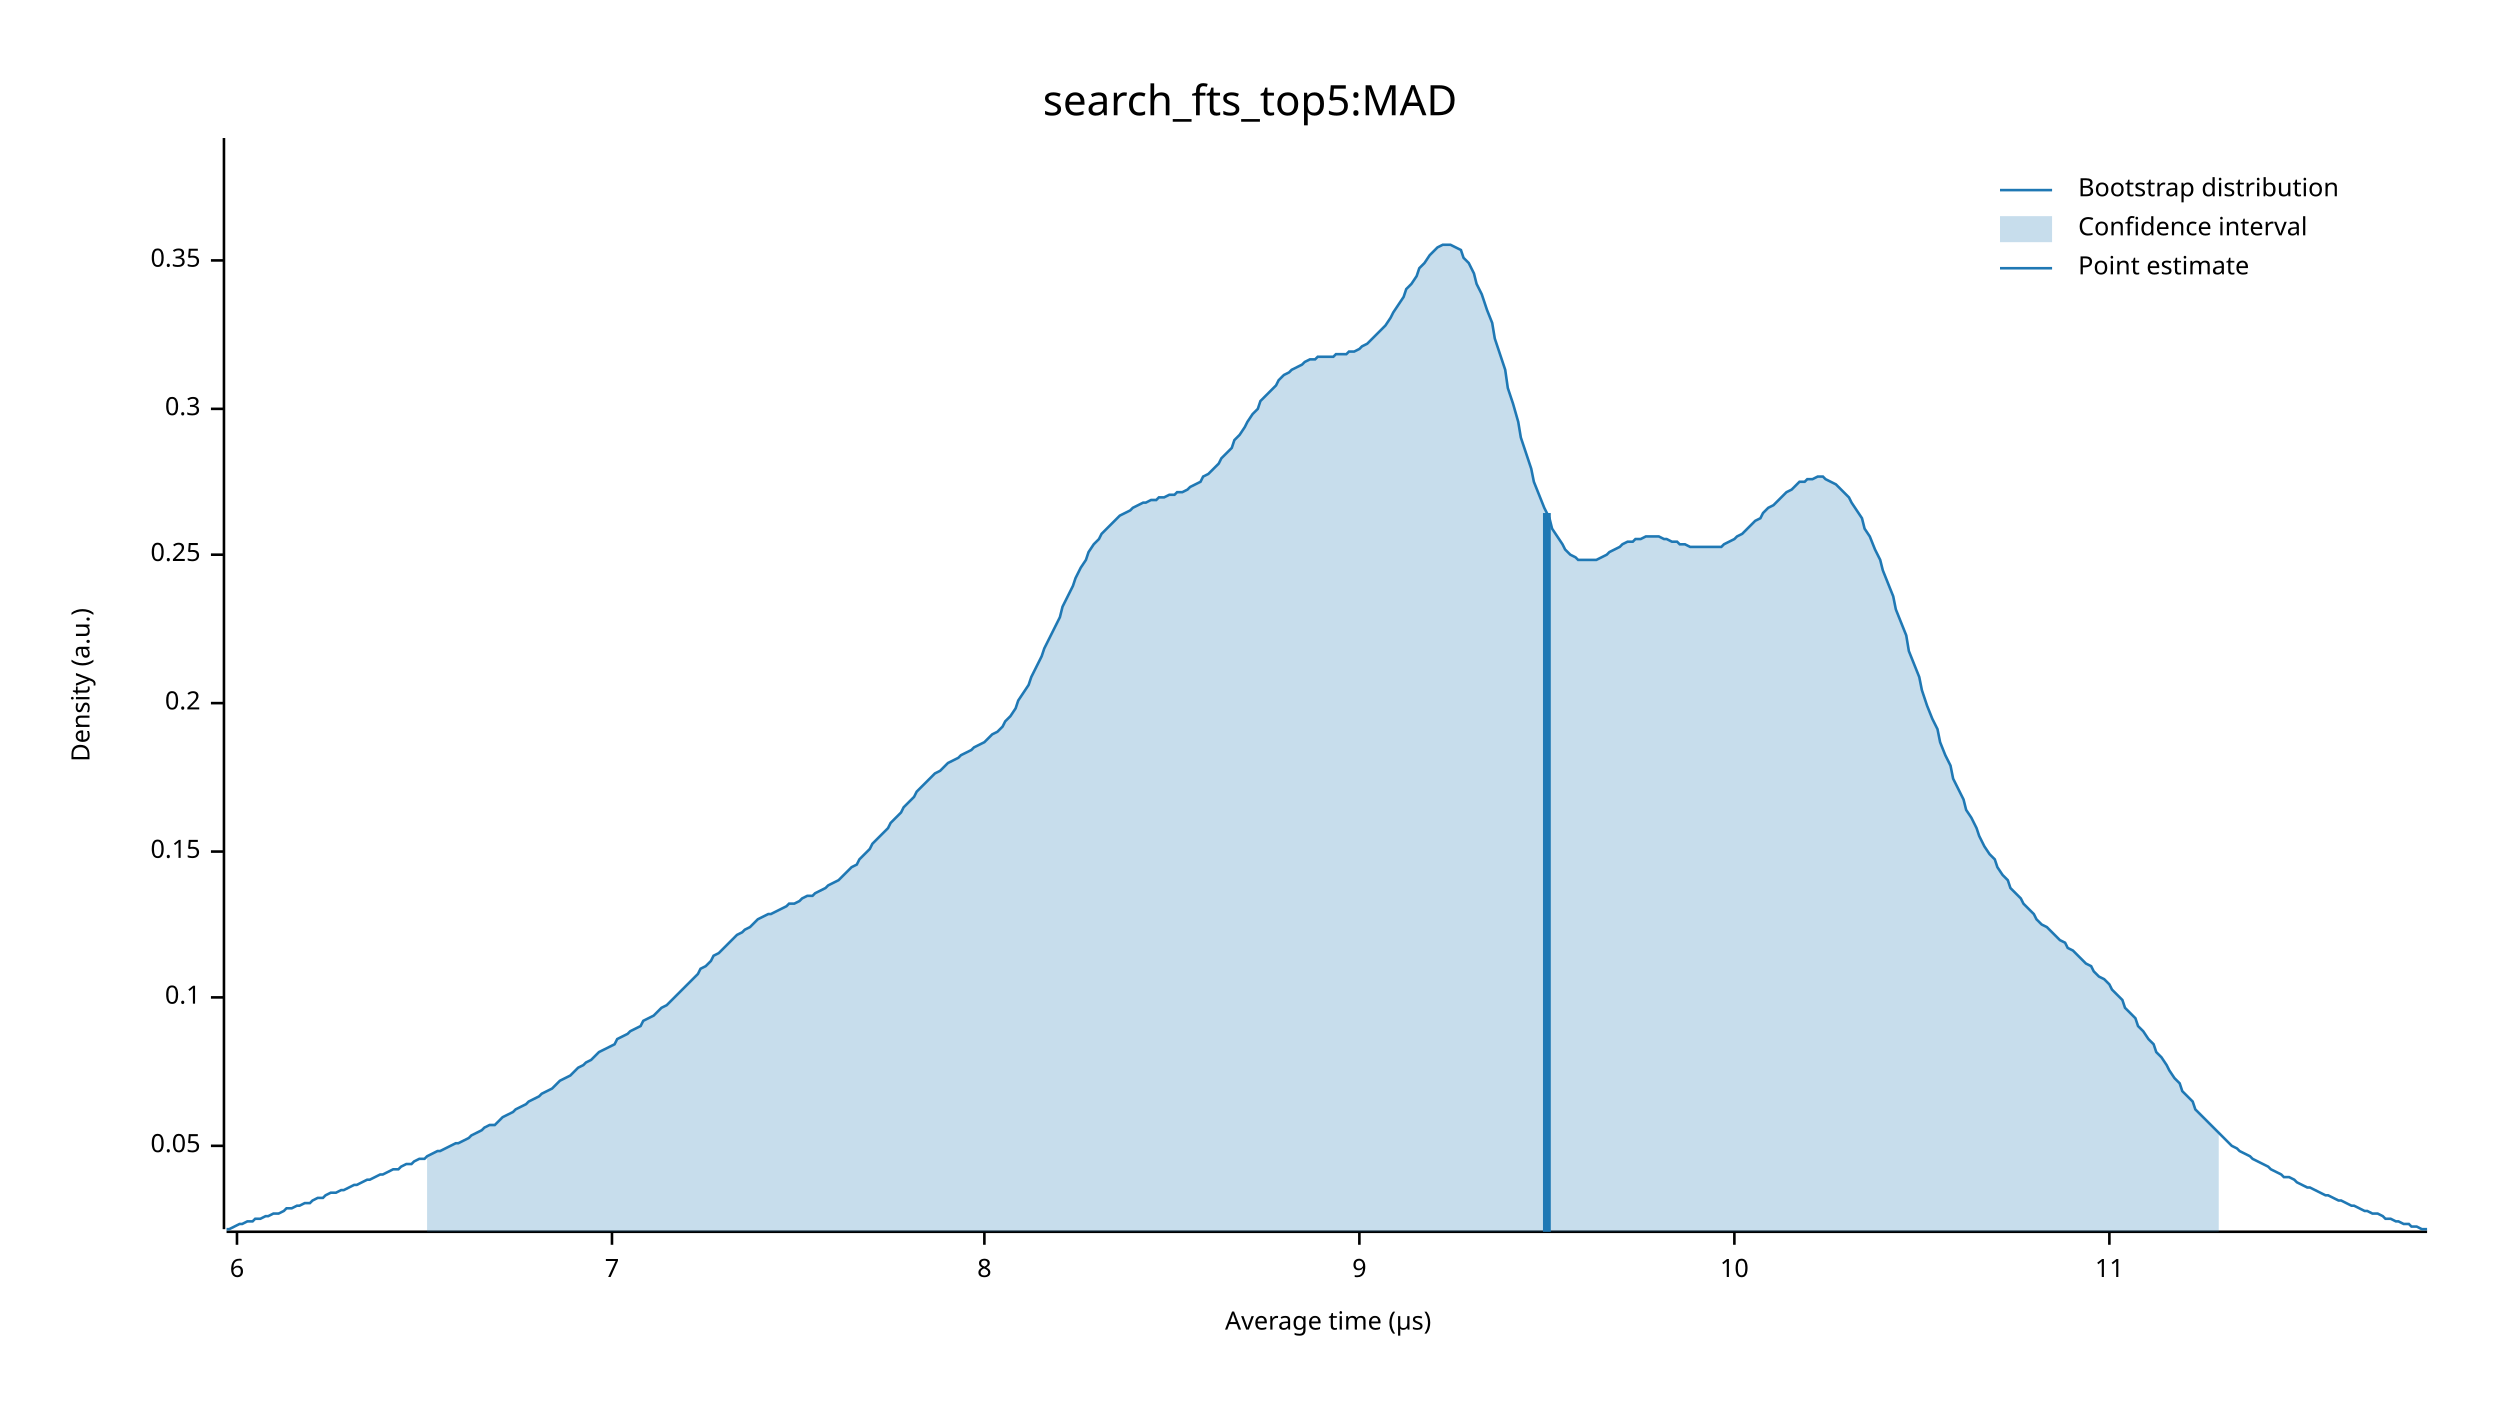
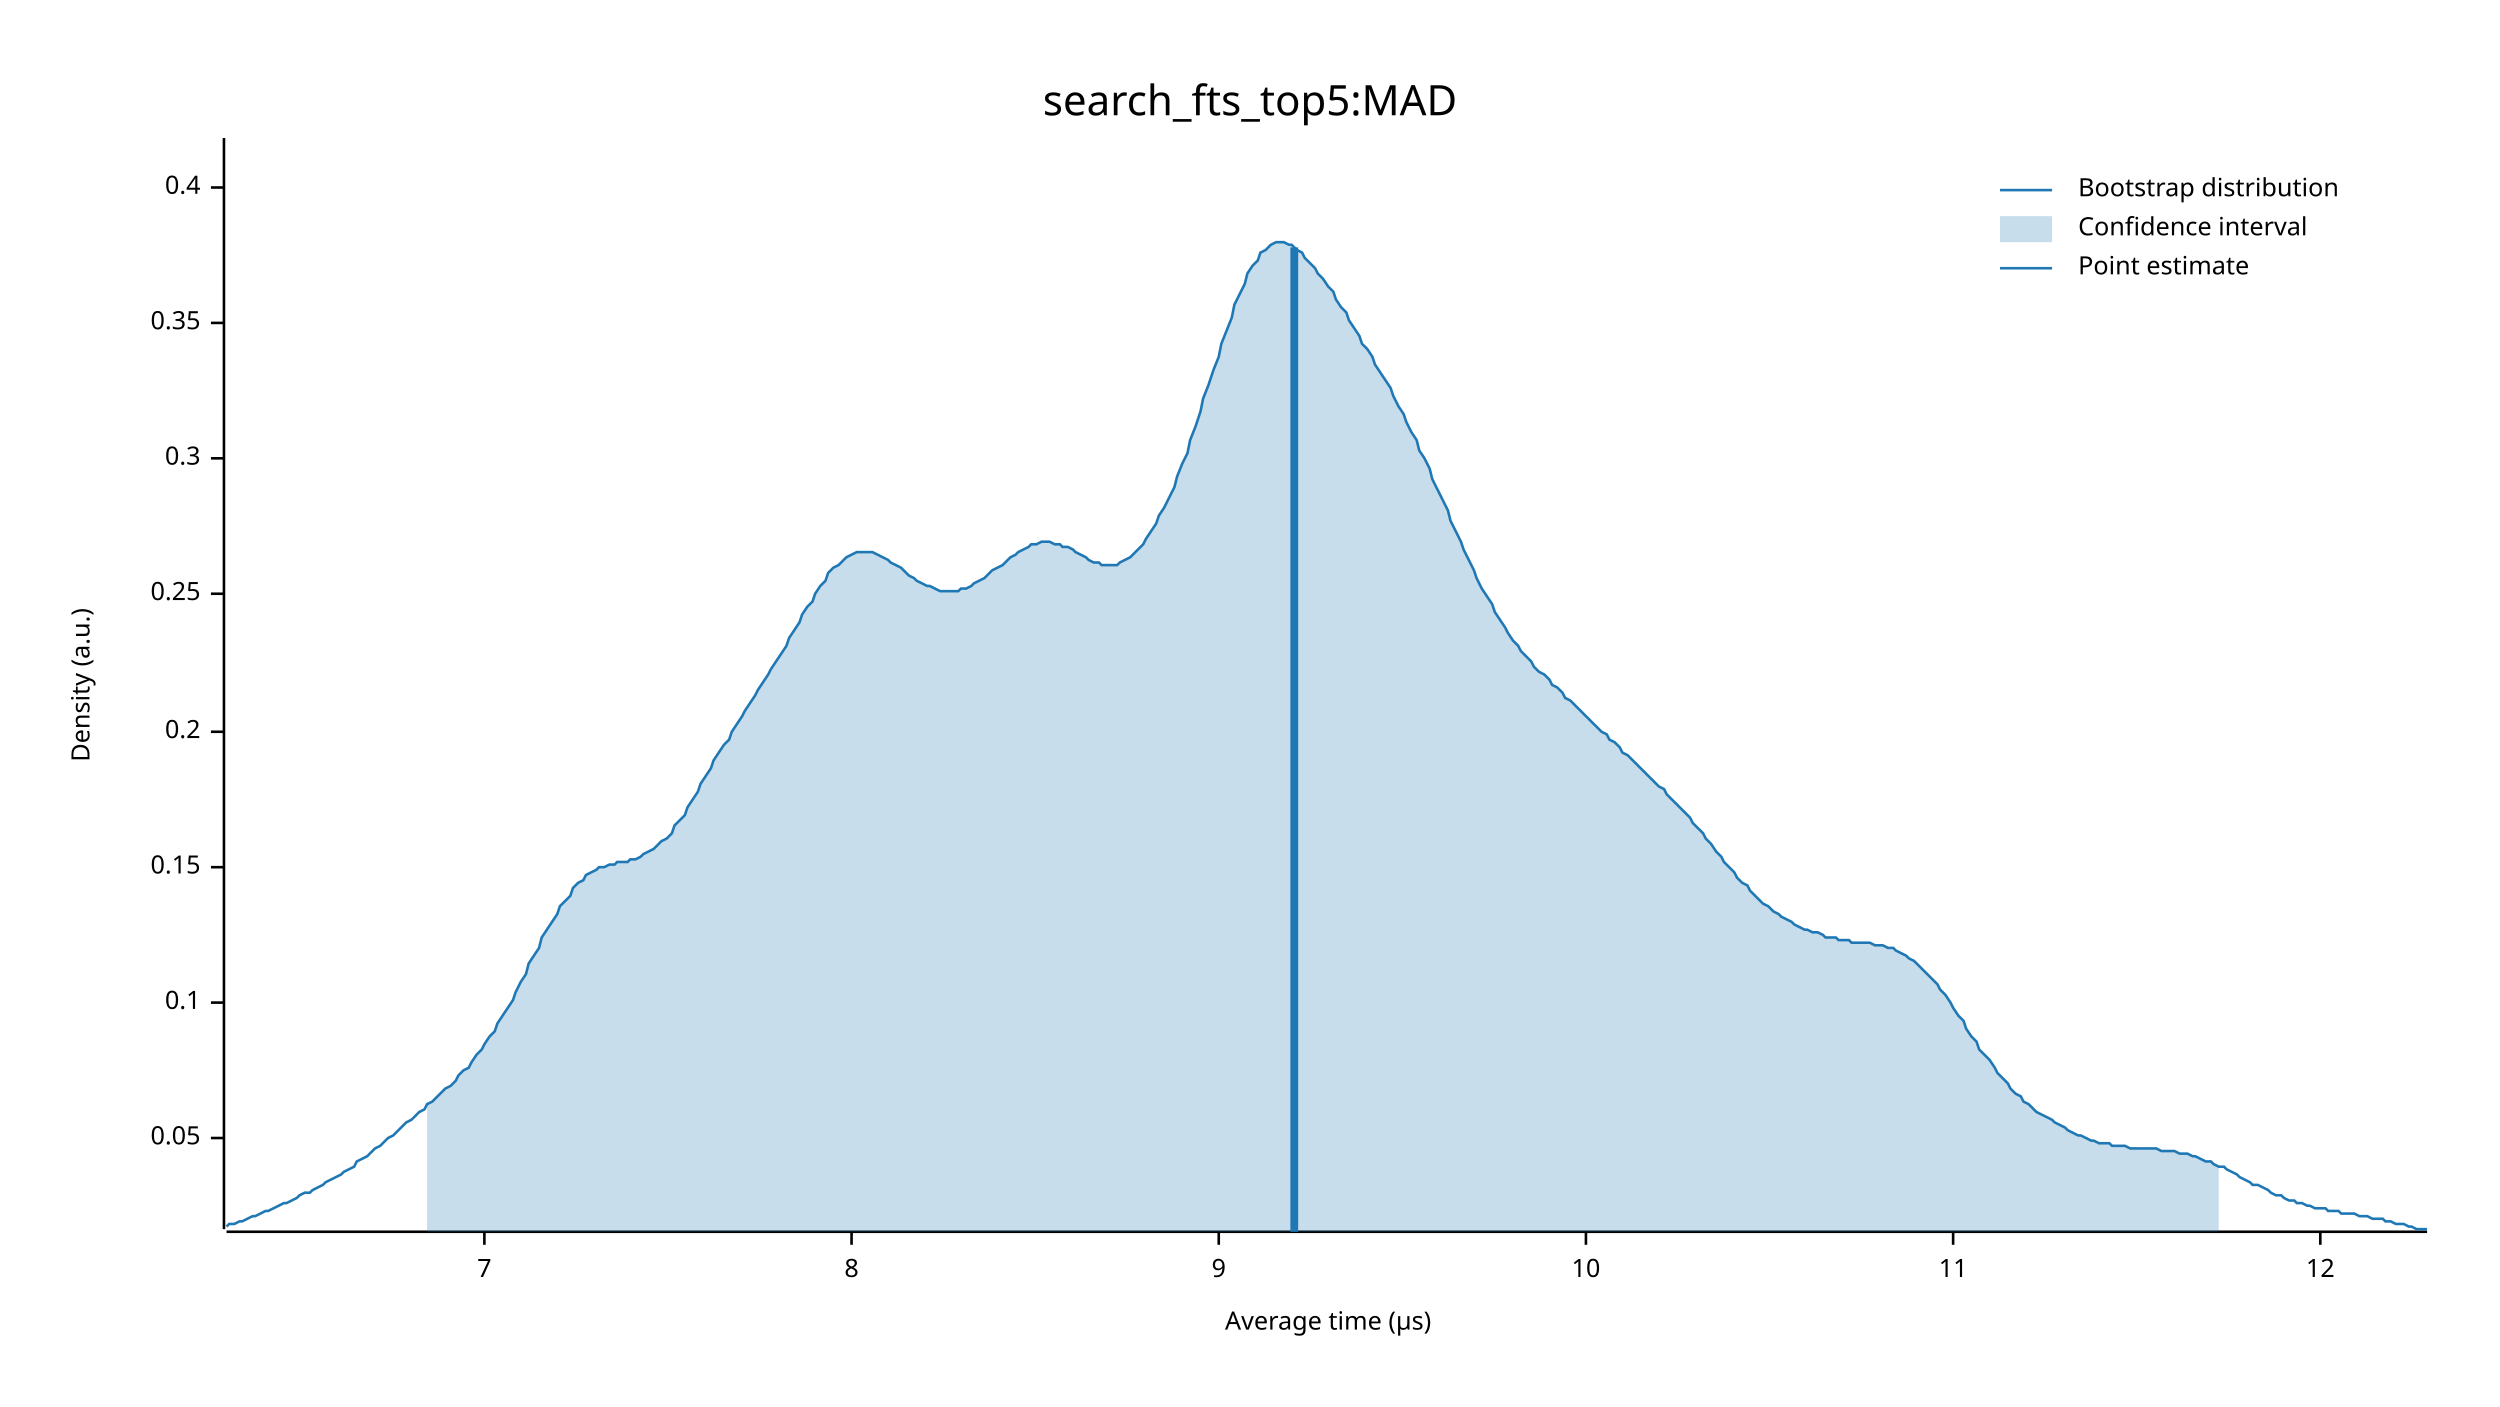
<svg xmlns="http://www.w3.org/2000/svg" width="960" height="540" viewBox="0 0 960 540">
  <text x="480" y="32" dy="0.76em" text-anchor="middle" font-family="sans-serif" font-size="16.129" opacity="1" fill="#000000">
search_fts_top5:MAD
</text>
  <text x="27" y="263" dy="0.76em" text-anchor="middle" font-family="sans-serif" font-size="9.677" opacity="1" fill="#000000" transform="rotate(270, 27, 263)">
Density (a.u.)
</text>
  <text x="510" y="513" dy="-0.5ex" text-anchor="middle" font-family="sans-serif" font-size="9.677" opacity="1" fill="#000000">
Average time (µs)
</text>
  <polyline fill="none" opacity="1" stroke="#000000" stroke-width="1" points="86,53 86,472 " />
-   <text x="77" y="440" dy="0.5ex" text-anchor="end" font-family="sans-serif" font-size="9.677" opacity="1" fill="#000000">
+   <text x="77" y="437" dy="0.5ex" text-anchor="end" font-family="sans-serif" font-size="9.677" opacity="1" fill="#000000">
0.05
</text>
-   <polyline fill="none" opacity="1" stroke="#000000" stroke-width="1" points="81,440 86,440 " />
-   <text x="77" y="383" dy="0.5ex" text-anchor="end" font-family="sans-serif" font-size="9.677" opacity="1" fill="#000000">
+   <polyline fill="none" opacity="1" stroke="#000000" stroke-width="1" points="81,437 86,437 " />
+   <text x="77" y="385" dy="0.5ex" text-anchor="end" font-family="sans-serif" font-size="9.677" opacity="1" fill="#000000">
0.1
</text>
-   <polyline fill="none" opacity="1" stroke="#000000" stroke-width="1" points="81,383 86,383 " />
-   <text x="77" y="327" dy="0.5ex" text-anchor="end" font-family="sans-serif" font-size="9.677" opacity="1" fill="#000000">
+   <polyline fill="none" opacity="1" stroke="#000000" stroke-width="1" points="81,385 86,385 " />
+   <text x="77" y="333" dy="0.5ex" text-anchor="end" font-family="sans-serif" font-size="9.677" opacity="1" fill="#000000">
0.15
</text>
-   <polyline fill="none" opacity="1" stroke="#000000" stroke-width="1" points="81,327 86,327 " />
-   <text x="77" y="270" dy="0.5ex" text-anchor="end" font-family="sans-serif" font-size="9.677" opacity="1" fill="#000000">
+   <polyline fill="none" opacity="1" stroke="#000000" stroke-width="1" points="81,333 86,333 " />
+   <text x="77" y="281" dy="0.5ex" text-anchor="end" font-family="sans-serif" font-size="9.677" opacity="1" fill="#000000">
0.2
</text>
-   <polyline fill="none" opacity="1" stroke="#000000" stroke-width="1" points="81,270 86,270 " />
-   <text x="77" y="213" dy="0.5ex" text-anchor="end" font-family="sans-serif" font-size="9.677" opacity="1" fill="#000000">
+   <polyline fill="none" opacity="1" stroke="#000000" stroke-width="1" points="81,281 86,281 " />
+   <text x="77" y="228" dy="0.5ex" text-anchor="end" font-family="sans-serif" font-size="9.677" opacity="1" fill="#000000">
0.25
</text>
-   <polyline fill="none" opacity="1" stroke="#000000" stroke-width="1" points="81,213 86,213 " />
-   <text x="77" y="157" dy="0.5ex" text-anchor="end" font-family="sans-serif" font-size="9.677" opacity="1" fill="#000000">
+   <polyline fill="none" opacity="1" stroke="#000000" stroke-width="1" points="81,228 86,228 " />
+   <text x="77" y="176" dy="0.5ex" text-anchor="end" font-family="sans-serif" font-size="9.677" opacity="1" fill="#000000">
0.3
</text>
-   <polyline fill="none" opacity="1" stroke="#000000" stroke-width="1" points="81,157 86,157 " />
-   <text x="77" y="100" dy="0.5ex" text-anchor="end" font-family="sans-serif" font-size="9.677" opacity="1" fill="#000000">
+   <polyline fill="none" opacity="1" stroke="#000000" stroke-width="1" points="81,176 86,176 " />
+   <text x="77" y="124" dy="0.5ex" text-anchor="end" font-family="sans-serif" font-size="9.677" opacity="1" fill="#000000">
0.35
</text>
-   <polyline fill="none" opacity="1" stroke="#000000" stroke-width="1" points="81,100 86,100 " />
+   <polyline fill="none" opacity="1" stroke="#000000" stroke-width="1" points="81,124 86,124 " />
+   <text x="77" y="72" dy="0.5ex" text-anchor="end" font-family="sans-serif" font-size="9.677" opacity="1" fill="#000000">
+ 0.4
+ </text>
+   <polyline fill="none" opacity="1" stroke="#000000" stroke-width="1" points="81,72 86,72 " />
  <polyline fill="none" opacity="1" stroke="#000000" stroke-width="1" points="87,473 932,473 " />
-   <text x="91" y="483" dy="0.76em" text-anchor="middle" font-family="sans-serif" font-size="9.677" opacity="1" fill="#000000">
- 6
- </text>
-   <polyline fill="none" opacity="1" stroke="#000000" stroke-width="1" points="91,473 91,478 " />
-   <text x="235" y="483" dy="0.76em" text-anchor="middle" font-family="sans-serif" font-size="9.677" opacity="1" fill="#000000">
+   <text x="186" y="483" dy="0.76em" text-anchor="middle" font-family="sans-serif" font-size="9.677" opacity="1" fill="#000000">
7
</text>
-   <polyline fill="none" opacity="1" stroke="#000000" stroke-width="1" points="235,473 235,478 " />
-   <text x="378" y="483" dy="0.76em" text-anchor="middle" font-family="sans-serif" font-size="9.677" opacity="1" fill="#000000">
+   <polyline fill="none" opacity="1" stroke="#000000" stroke-width="1" points="186,473 186,478 " />
+   <text x="327" y="483" dy="0.76em" text-anchor="middle" font-family="sans-serif" font-size="9.677" opacity="1" fill="#000000">
8
</text>
-   <polyline fill="none" opacity="1" stroke="#000000" stroke-width="1" points="378,473 378,478 " />
-   <text x="522" y="483" dy="0.76em" text-anchor="middle" font-family="sans-serif" font-size="9.677" opacity="1" fill="#000000">
+   <polyline fill="none" opacity="1" stroke="#000000" stroke-width="1" points="327,473 327,478 " />
+   <text x="468" y="483" dy="0.76em" text-anchor="middle" font-family="sans-serif" font-size="9.677" opacity="1" fill="#000000">
9
</text>
-   <polyline fill="none" opacity="1" stroke="#000000" stroke-width="1" points="522,473 522,478 " />
-   <text x="666" y="483" dy="0.76em" text-anchor="middle" font-family="sans-serif" font-size="9.677" opacity="1" fill="#000000">
+   <polyline fill="none" opacity="1" stroke="#000000" stroke-width="1" points="468,473 468,478 " />
+   <text x="609" y="483" dy="0.76em" text-anchor="middle" font-family="sans-serif" font-size="9.677" opacity="1" fill="#000000">
10
</text>
-   <polyline fill="none" opacity="1" stroke="#000000" stroke-width="1" points="666,473 666,478 " />
-   <text x="810" y="483" dy="0.76em" text-anchor="middle" font-family="sans-serif" font-size="9.677" opacity="1" fill="#000000">
+   <polyline fill="none" opacity="1" stroke="#000000" stroke-width="1" points="609,473 609,478 " />
+   <text x="750" y="483" dy="0.76em" text-anchor="middle" font-family="sans-serif" font-size="9.677" opacity="1" fill="#000000">
11
</text>
-   <polyline fill="none" opacity="1" stroke="#000000" stroke-width="1" points="810,473 810,478 " />
-   <polyline fill="none" opacity="1" stroke="#1F78B4" stroke-width="1" points="87,472 88,472 90,471 92,470 93,470 95,469 97,469 98,468 100,468 102,467 103,467 105,466 107,466 109,465 110,464 112,464 114,463 115,463 117,462 119,462 120,461 122,460 124,460 125,459 127,458 129,458 131,457 132,457 134,456 136,455 137,455 139,454 141,453 142,453 144,452 146,451 147,451 149,450 151,449 153,449 154,448 156,447 158,447 159,446 161,445 163,445 164,444 166,443 168,442 169,442 171,441 173,440 175,439 176,439 178,438 180,437 181,436 183,435 185,434 186,433 188,432 190,432 191,431 193,429 195,428 197,427 198,426 200,425 202,424 203,423 205,422 207,421 208,420 210,419 212,418 214,416 215,415 217,414 219,413 220,412 222,410 224,409 225,408 227,407 229,405 230,404 232,403 234,402 236,401 237,399 239,398 241,397 242,396 244,395 246,394 247,392 249,391 251,390 252,389 254,387 256,386 258,384 259,383 261,381 263,379 264,378 266,376 268,374 269,372 271,371 273,369 274,367 276,366 278,364 280,362 281,361 283,359 285,358 286,357 288,356 290,354 291,353 293,352 295,351 296,351 298,350 300,349 302,348 303,347 305,347 307,346 308,345 310,344 312,344 313,343 315,342 317,341 318,340 320,339 322,338 324,336 325,335 327,333 329,332 330,330 332,328 334,326 335,324 337,322 339,320 341,318 342,316 344,314 346,312 347,310 349,308 351,306 352,304 354,302 356,300 357,299 359,297 361,296 363,294 364,293 366,292 368,291 369,290 371,289 373,288 374,287 376,286 378,285 379,284 381,282 383,281 385,279 386,277 388,275 390,272 391,269 393,266 395,263 396,260 398,256 400,252 401,249 403,245 405,241 407,237 408,233 410,229 412,225 413,222 415,218 417,215 418,212 420,209 422,207 423,205 425,203 427,201 429,199 430,198 432,197 434,196 435,195 437,194 439,193 440,193 442,192 444,192 445,191 447,191 449,190 451,190 452,189 454,189 456,188 457,187 459,186 461,185 462,183 464,182 466,180 468,178 469,176 471,174 473,172 474,169 476,167 478,164 479,162 481,159 483,157 484,154 486,152 488,150 490,148 491,146 493,144 495,143 496,142 498,141 500,140 501,139 503,138 505,138 506,137 508,137 510,137 512,137 513,136 515,136 517,136 518,135 520,135 522,134 523,133 525,132 527,130 528,129 530,127 532,125 534,122 535,120 537,117 539,114 540,111 542,109 544,106 545,103 547,101 549,98 550,97 552,95 554,94 556,94 557,94 559,95 561,96 562,99 564,101 566,105 567,109 569,113 571,119 573,124 574,130 576,136 578,142 579,149 581,155 583,162 584,168 586,174 588,180 589,185 591,190 593,195 595,199 596,203 598,206 600,209 601,211 603,213 605,214 606,215 608,215 610,215 611,215 613,215 615,214 617,213 618,212 620,211 622,210 623,209 625,208 627,208 628,207 630,207 632,206 633,206 635,206 637,206 639,207 640,207 642,208 644,208 645,209 647,209 649,210 650,210 652,210 654,210 655,210 657,210 659,210 661,210 662,209 664,208 666,207 667,206 669,205 671,203 672,202 674,200 676,199 677,197 679,195 681,194 683,192 684,191 686,189 688,188 689,187 691,185 693,185 694,184 696,184 698,183 700,183 701,184 703,185 705,186 706,187 708,189 710,191 711,193 713,196 715,199 716,203 718,206 720,211 722,215 723,219 725,224 727,229 728,234 730,239 732,244 733,250 735,255 737,260 738,265 740,271 742,276 744,280 745,285 747,290 749,294 750,299 752,303 754,307 755,311 757,314 759,318 760,321 762,325 764,328 766,330 767,333 769,336 771,338 772,341 774,343 776,345 777,347 779,349 781,351 782,353 784,355 786,356 788,358 789,359 791,361 793,362 794,364 796,365 798,367 799,368 801,370 803,371 804,373 806,375 808,376 810,378 811,380 813,382 815,384 816,387 818,389 820,391 821,394 823,396 825,399 827,401 828,404 830,406 832,409 833,411 835,414 837,416 838,419 840,421 842,423 843,426 845,428 847,430 849,432 850,433 852,435 854,437 855,438 857,440 859,441 860,442 862,443 864,444 865,445 867,446 869,447 871,448 872,449 874,450 876,451 877,452 879,452 881,453 882,454 884,455 886,456 887,456 889,457 891,458 893,459 894,459 896,460 898,461 899,461 901,462 903,463 904,463 906,464 908,465 909,465 911,466 913,466 915,467 916,468 918,468 920,469 921,469 923,470 925,470 926,471 928,471 930,472 932,472 " />
-   <polygon opacity="0.25" fill="#1F78B4" points="164,444 166,443 168,442 169,442 171,441 173,440 175,439 176,439 178,438 180,437 181,436 183,435 185,434 186,433 188,432 190,432 191,431 193,429 195,428 197,427 198,426 200,425 202,424 203,423 205,422 207,421 208,420 210,419 212,418 214,416 215,415 217,414 219,413 220,412 222,410 224,409 225,408 227,407 229,405 230,404 232,403 234,402 236,401 237,399 239,398 241,397 242,396 244,395 246,394 247,392 249,391 251,390 252,389 254,387 256,386 258,384 259,383 261,381 263,379 264,378 266,376 268,374 269,372 271,371 273,369 274,367 276,366 278,364 280,362 281,361 283,359 285,358 286,357 288,356 290,354 291,353 293,352 295,351 296,351 298,350 300,349 302,348 303,347 305,347 307,346 308,345 310,344 312,344 313,343 315,342 317,341 318,340 320,339 322,338 324,336 325,335 327,333 329,332 330,330 332,328 334,326 335,324 337,322 339,320 341,318 342,316 344,314 346,312 347,310 349,308 351,306 352,304 354,302 356,300 357,299 359,297 361,296 363,294 364,293 366,292 368,291 369,290 371,289 373,288 374,287 376,286 378,285 379,284 381,282 383,281 385,279 386,277 388,275 390,272 391,269 393,266 395,263 396,260 398,256 400,252 401,249 403,245 405,241 407,237 408,233 410,229 412,225 413,222 415,218 417,215 418,212 420,209 422,207 423,205 425,203 427,201 429,199 430,198 432,197 434,196 435,195 437,194 439,193 440,193 442,192 444,192 445,191 447,191 449,190 451,190 452,189 454,189 456,188 457,187 459,186 461,185 462,183 464,182 466,180 468,178 469,176 471,174 473,172 474,169 476,167 478,164 479,162 481,159 483,157 484,154 486,152 488,150 490,148 491,146 493,144 495,143 496,142 498,141 500,140 501,139 503,138 505,138 506,137 508,137 510,137 512,137 513,136 515,136 517,136 518,135 520,135 522,134 523,133 525,132 527,130 528,129 530,127 532,125 534,122 535,120 537,117 539,114 540,111 542,109 544,106 545,103 547,101 549,98 550,97 552,95 554,94 556,94 557,94 559,95 561,96 562,99 564,101 566,105 567,109 569,113 571,119 573,124 574,130 576,136 578,142 579,149 581,155 583,162 584,168 586,174 588,180 589,185 591,190 593,195 595,199 596,203 598,206 600,209 601,211 603,213 605,214 606,215 608,215 610,215 611,215 613,215 615,214 617,213 618,212 620,211 622,210 623,209 625,208 627,208 628,207 630,207 632,206 633,206 635,206 637,206 639,207 640,207 642,208 644,208 645,209 647,209 649,210 650,210 652,210 654,210 655,210 657,210 659,210 661,210 662,209 664,208 666,207 667,206 669,205 671,203 672,202 674,200 676,199 677,197 679,195 681,194 683,192 684,191 686,189 688,188 689,187 691,185 693,185 694,184 696,184 698,183 700,183 701,184 703,185 705,186 706,187 708,189 710,191 711,193 713,196 715,199 716,203 718,206 720,211 722,215 723,219 725,224 727,229 728,234 730,239 732,244 733,250 735,255 737,260 738,265 740,271 742,276 744,280 745,285 747,290 749,294 750,299 752,303 754,307 755,311 757,314 759,318 760,321 762,325 764,328 766,330 767,333 769,336 771,338 772,341 774,343 776,345 777,347 779,349 781,351 782,353 784,355 786,356 788,358 789,359 791,361 793,362 794,364 796,365 798,367 799,368 801,370 803,371 804,373 806,375 808,376 810,378 811,380 813,382 815,384 816,387 818,389 820,391 821,394 823,396 825,399 827,401 828,404 830,406 832,409 833,411 835,414 837,416 838,419 840,421 842,423 843,426 845,428 847,430 849,432 850,433 852,435 852,473 164,473 " />
-   <polyline fill="none" opacity="1" stroke="#1F78B4" stroke-width="3" points="594,473 594,197 " />
+   <polyline fill="none" opacity="1" stroke="#000000" stroke-width="1" points="750,473 750,478 " />
+   <text x="891" y="483" dy="0.76em" text-anchor="middle" font-family="sans-serif" font-size="9.677" opacity="1" fill="#000000">
+ 12
+ </text>
+   <polyline fill="none" opacity="1" stroke="#000000" stroke-width="1" points="891,473 891,478 " />
+   <polyline fill="none" opacity="1" stroke="#1F78B4" stroke-width="1" points="87,471 88,470 90,470 92,469 93,469 95,468 97,467 98,467 100,466 102,465 103,465 105,464 107,463 109,462 110,462 112,461 114,460 115,459 117,458 119,458 120,457 122,456 124,455 125,454 127,453 129,452 131,451 132,450 134,449 136,448 137,446 139,445 141,444 142,443 144,441 146,440 147,439 149,437 151,436 153,434 154,433 156,431 158,430 159,429 161,427 163,426 164,424 166,423 168,421 169,420 171,418 173,417 175,415 176,413 178,411 180,410 181,408 183,405 185,403 186,401 188,398 190,396 191,393 193,390 195,387 197,384 198,381 200,377 202,374 203,370 205,367 207,364 208,360 210,357 212,354 214,351 215,348 217,346 219,344 220,341 222,339 224,338 225,336 227,335 229,334 230,333 232,333 234,332 236,332 237,331 239,331 241,331 242,330 244,330 246,329 247,328 249,327 251,326 252,325 254,323 256,322 258,320 259,317 261,315 263,313 264,310 266,307 268,304 269,301 271,298 273,295 274,292 276,289 278,286 280,284 281,281 283,278 285,275 286,273 288,270 290,267 291,265 293,262 295,259 296,257 298,254 300,251 302,248 303,245 305,242 307,239 308,236 310,233 312,231 313,228 315,225 317,223 318,220 320,218 322,217 324,215 325,214 327,213 329,212 330,212 332,212 334,212 335,212 337,213 339,214 341,215 342,216 344,217 346,218 347,219 349,221 351,222 352,223 354,224 356,225 357,225 359,226 361,227 363,227 364,227 366,227 368,227 369,226 371,226 373,225 374,224 376,223 378,222 379,221 381,219 383,218 385,217 386,216 388,214 390,213 391,212 393,211 395,210 396,209 398,209 400,208 401,208 403,208 405,209 407,209 408,210 410,210 412,211 413,212 415,213 417,214 418,215 420,216 422,216 423,217 425,217 427,217 429,217 430,216 432,215 434,214 435,213 437,211 439,209 440,207 442,204 444,201 445,198 447,195 449,191 451,187 452,183 454,178 456,174 457,169 459,164 461,158 462,153 464,148 466,142 468,137 469,132 471,127 473,122 474,117 476,113 478,109 479,105 481,102 483,100 484,97 486,96 488,94 490,93 491,93 493,93 495,94 496,94 498,96 500,97 501,99 503,101 505,103 506,105 508,107 510,110 512,112 513,115 515,118 517,120 518,123 520,126 522,129 523,132 525,134 527,137 528,140 530,143 532,146 534,149 535,152 537,156 539,159 540,162 542,166 544,169 545,173 547,176 549,180 550,184 552,188 554,192 556,196 557,200 559,204 561,208 562,211 564,215 566,219 567,222 569,226 571,229 573,232 574,235 576,238 578,241 579,243 581,246 583,248 584,250 586,252 588,254 589,256 591,258 593,259 595,261 596,263 598,264 600,266 601,268 603,269 605,271 606,272 608,274 610,276 611,277 613,279 615,281 617,282 618,284 620,285 622,287 623,289 625,290 627,292 628,293 630,295 632,297 633,298 635,300 637,302 639,303 640,305 642,307 644,309 645,310 647,312 649,314 650,316 652,318 654,320 655,322 657,324 659,327 661,329 662,331 664,333 666,335 667,337 669,339 671,340 672,342 674,344 676,346 677,347 679,348 681,350 683,351 684,352 686,353 688,354 689,355 691,356 693,357 694,357 696,358 698,358 700,359 701,360 703,360 705,360 706,361 708,361 710,361 711,362 713,362 715,362 716,362 718,362 720,363 722,363 723,363 725,364 727,364 728,365 730,366 732,367 733,368 735,369 737,371 738,372 740,374 742,376 744,378 745,380 747,382 749,385 750,387 752,390 754,392 755,395 757,398 759,400 760,403 762,405 764,407 766,410 767,412 769,414 771,416 772,418 774,420 776,421 777,423 779,424 781,426 782,427 784,428 786,429 788,430 789,431 791,432 793,433 794,434 796,435 798,436 799,436 801,437 803,438 804,438 806,439 808,439 810,439 811,440 813,440 815,440 816,440 818,441 820,441 821,441 823,441 825,441 827,441 828,441 830,442 832,442 833,442 835,442 837,443 838,443 840,443 842,444 843,444 845,445 847,446 849,446 850,447 852,448 854,448 855,449 857,450 859,451 860,452 862,453 864,454 865,455 867,455 869,456 871,457 872,458 874,459 876,459 877,460 879,461 881,461 882,462 884,462 886,463 887,463 889,464 891,464 893,464 894,465 896,465 898,465 899,466 901,466 903,466 904,466 906,467 908,467 909,467 911,468 913,468 915,468 916,469 918,469 920,470 921,470 923,470 925,471 926,471 928,472 930,472 932,472 " />
+   <polygon opacity="0.25" fill="#1F78B4" points="164,424 166,423 168,421 169,420 171,418 173,417 175,415 176,413 178,411 180,410 181,408 183,405 185,403 186,401 188,398 190,396 191,393 193,390 195,387 197,384 198,381 200,377 202,374 203,370 205,367 207,364 208,360 210,357 212,354 214,351 215,348 217,346 219,344 220,341 222,339 224,338 225,336 227,335 229,334 230,333 232,333 234,332 236,332 237,331 239,331 241,331 242,330 244,330 246,329 247,328 249,327 251,326 252,325 254,323 256,322 258,320 259,317 261,315 263,313 264,310 266,307 268,304 269,301 271,298 273,295 274,292 276,289 278,286 280,284 281,281 283,278 285,275 286,273 288,270 290,267 291,265 293,262 295,259 296,257 298,254 300,251 302,248 303,245 305,242 307,239 308,236 310,233 312,231 313,228 315,225 317,223 318,220 320,218 322,217 324,215 325,214 327,213 329,212 330,212 332,212 334,212 335,212 337,213 339,214 341,215 342,216 344,217 346,218 347,219 349,221 351,222 352,223 354,224 356,225 357,225 359,226 361,227 363,227 364,227 366,227 368,227 369,226 371,226 373,225 374,224 376,223 378,222 379,221 381,219 383,218 385,217 386,216 388,214 390,213 391,212 393,211 395,210 396,209 398,209 400,208 401,208 403,208 405,209 407,209 408,210 410,210 412,211 413,212 415,213 417,214 418,215 420,216 422,216 423,217 425,217 427,217 429,217 430,216 432,215 434,214 435,213 437,211 439,209 440,207 442,204 444,201 445,198 447,195 449,191 451,187 452,183 454,178 456,174 457,169 459,164 461,158 462,153 464,148 466,142 468,137 469,132 471,127 473,122 474,117 476,113 478,109 479,105 481,102 483,100 484,97 486,96 488,94 490,93 491,93 493,93 495,94 496,94 498,96 500,97 501,99 503,101 505,103 506,105 508,107 510,110 512,112 513,115 515,118 517,120 518,123 520,126 522,129 523,132 525,134 527,137 528,140 530,143 532,146 534,149 535,152 537,156 539,159 540,162 542,166 544,169 545,173 547,176 549,180 550,184 552,188 554,192 556,196 557,200 559,204 561,208 562,211 564,215 566,219 567,222 569,226 571,229 573,232 574,235 576,238 578,241 579,243 581,246 583,248 584,250 586,252 588,254 589,256 591,258 593,259 595,261 596,263 598,264 600,266 601,268 603,269 605,271 606,272 608,274 610,276 611,277 613,279 615,281 617,282 618,284 620,285 622,287 623,289 625,290 627,292 628,293 630,295 632,297 633,298 635,300 637,302 639,303 640,305 642,307 644,309 645,310 647,312 649,314 650,316 652,318 654,320 655,322 657,324 659,327 661,329 662,331 664,333 666,335 667,337 669,339 671,340 672,342 674,344 676,346 677,347 679,348 681,350 683,351 684,352 686,353 688,354 689,355 691,356 693,357 694,357 696,358 698,358 700,359 701,360 703,360 705,360 706,361 708,361 710,361 711,362 713,362 715,362 716,362 718,362 720,363 722,363 723,363 725,364 727,364 728,365 730,366 732,367 733,368 735,369 737,371 738,372 740,374 742,376 744,378 745,380 747,382 749,385 750,387 752,390 754,392 755,395 757,398 759,400 760,403 762,405 764,407 766,410 767,412 769,414 771,416 772,418 774,420 776,421 777,423 779,424 781,426 782,427 784,428 786,429 788,430 789,431 791,432 793,433 794,434 796,435 798,436 799,436 801,437 803,438 804,438 806,439 808,439 810,439 811,440 813,440 815,440 816,440 818,441 820,441 821,441 823,441 825,441 827,441 828,441 830,442 832,442 833,442 835,442 837,443 838,443 840,443 842,444 843,444 845,445 847,446 849,446 850,447 852,448 852,473 164,473 " />
+   <polyline fill="none" opacity="1" stroke="#1F78B4" stroke-width="3" points="497,473 497,95 " />
  <text x="798" y="68" dy="0.76em" text-anchor="start" font-family="sans-serif" font-size="9.677" opacity="1" fill="#000000">
Bootstrap distribution
</text>
  <text x="798" y="83" dy="0.76em" text-anchor="start" font-family="sans-serif" font-size="9.677" opacity="1" fill="#000000">
Confidence interval
</text>
  <text x="798" y="98" dy="0.76em" text-anchor="start" font-family="sans-serif" font-size="9.677" opacity="1" fill="#000000">
Point estimate
</text>
  <polyline fill="none" opacity="1" stroke="#1F78B4" stroke-width="1" points="768,73 788,73 " />
  <rect x="768" y="83" width="20" height="10" opacity="0.25" fill="#1F78B4" stroke="none" />
  <polyline fill="none" opacity="1" stroke="#1F78B4" stroke-width="1" points="768,103 788,103 " />
</svg>
